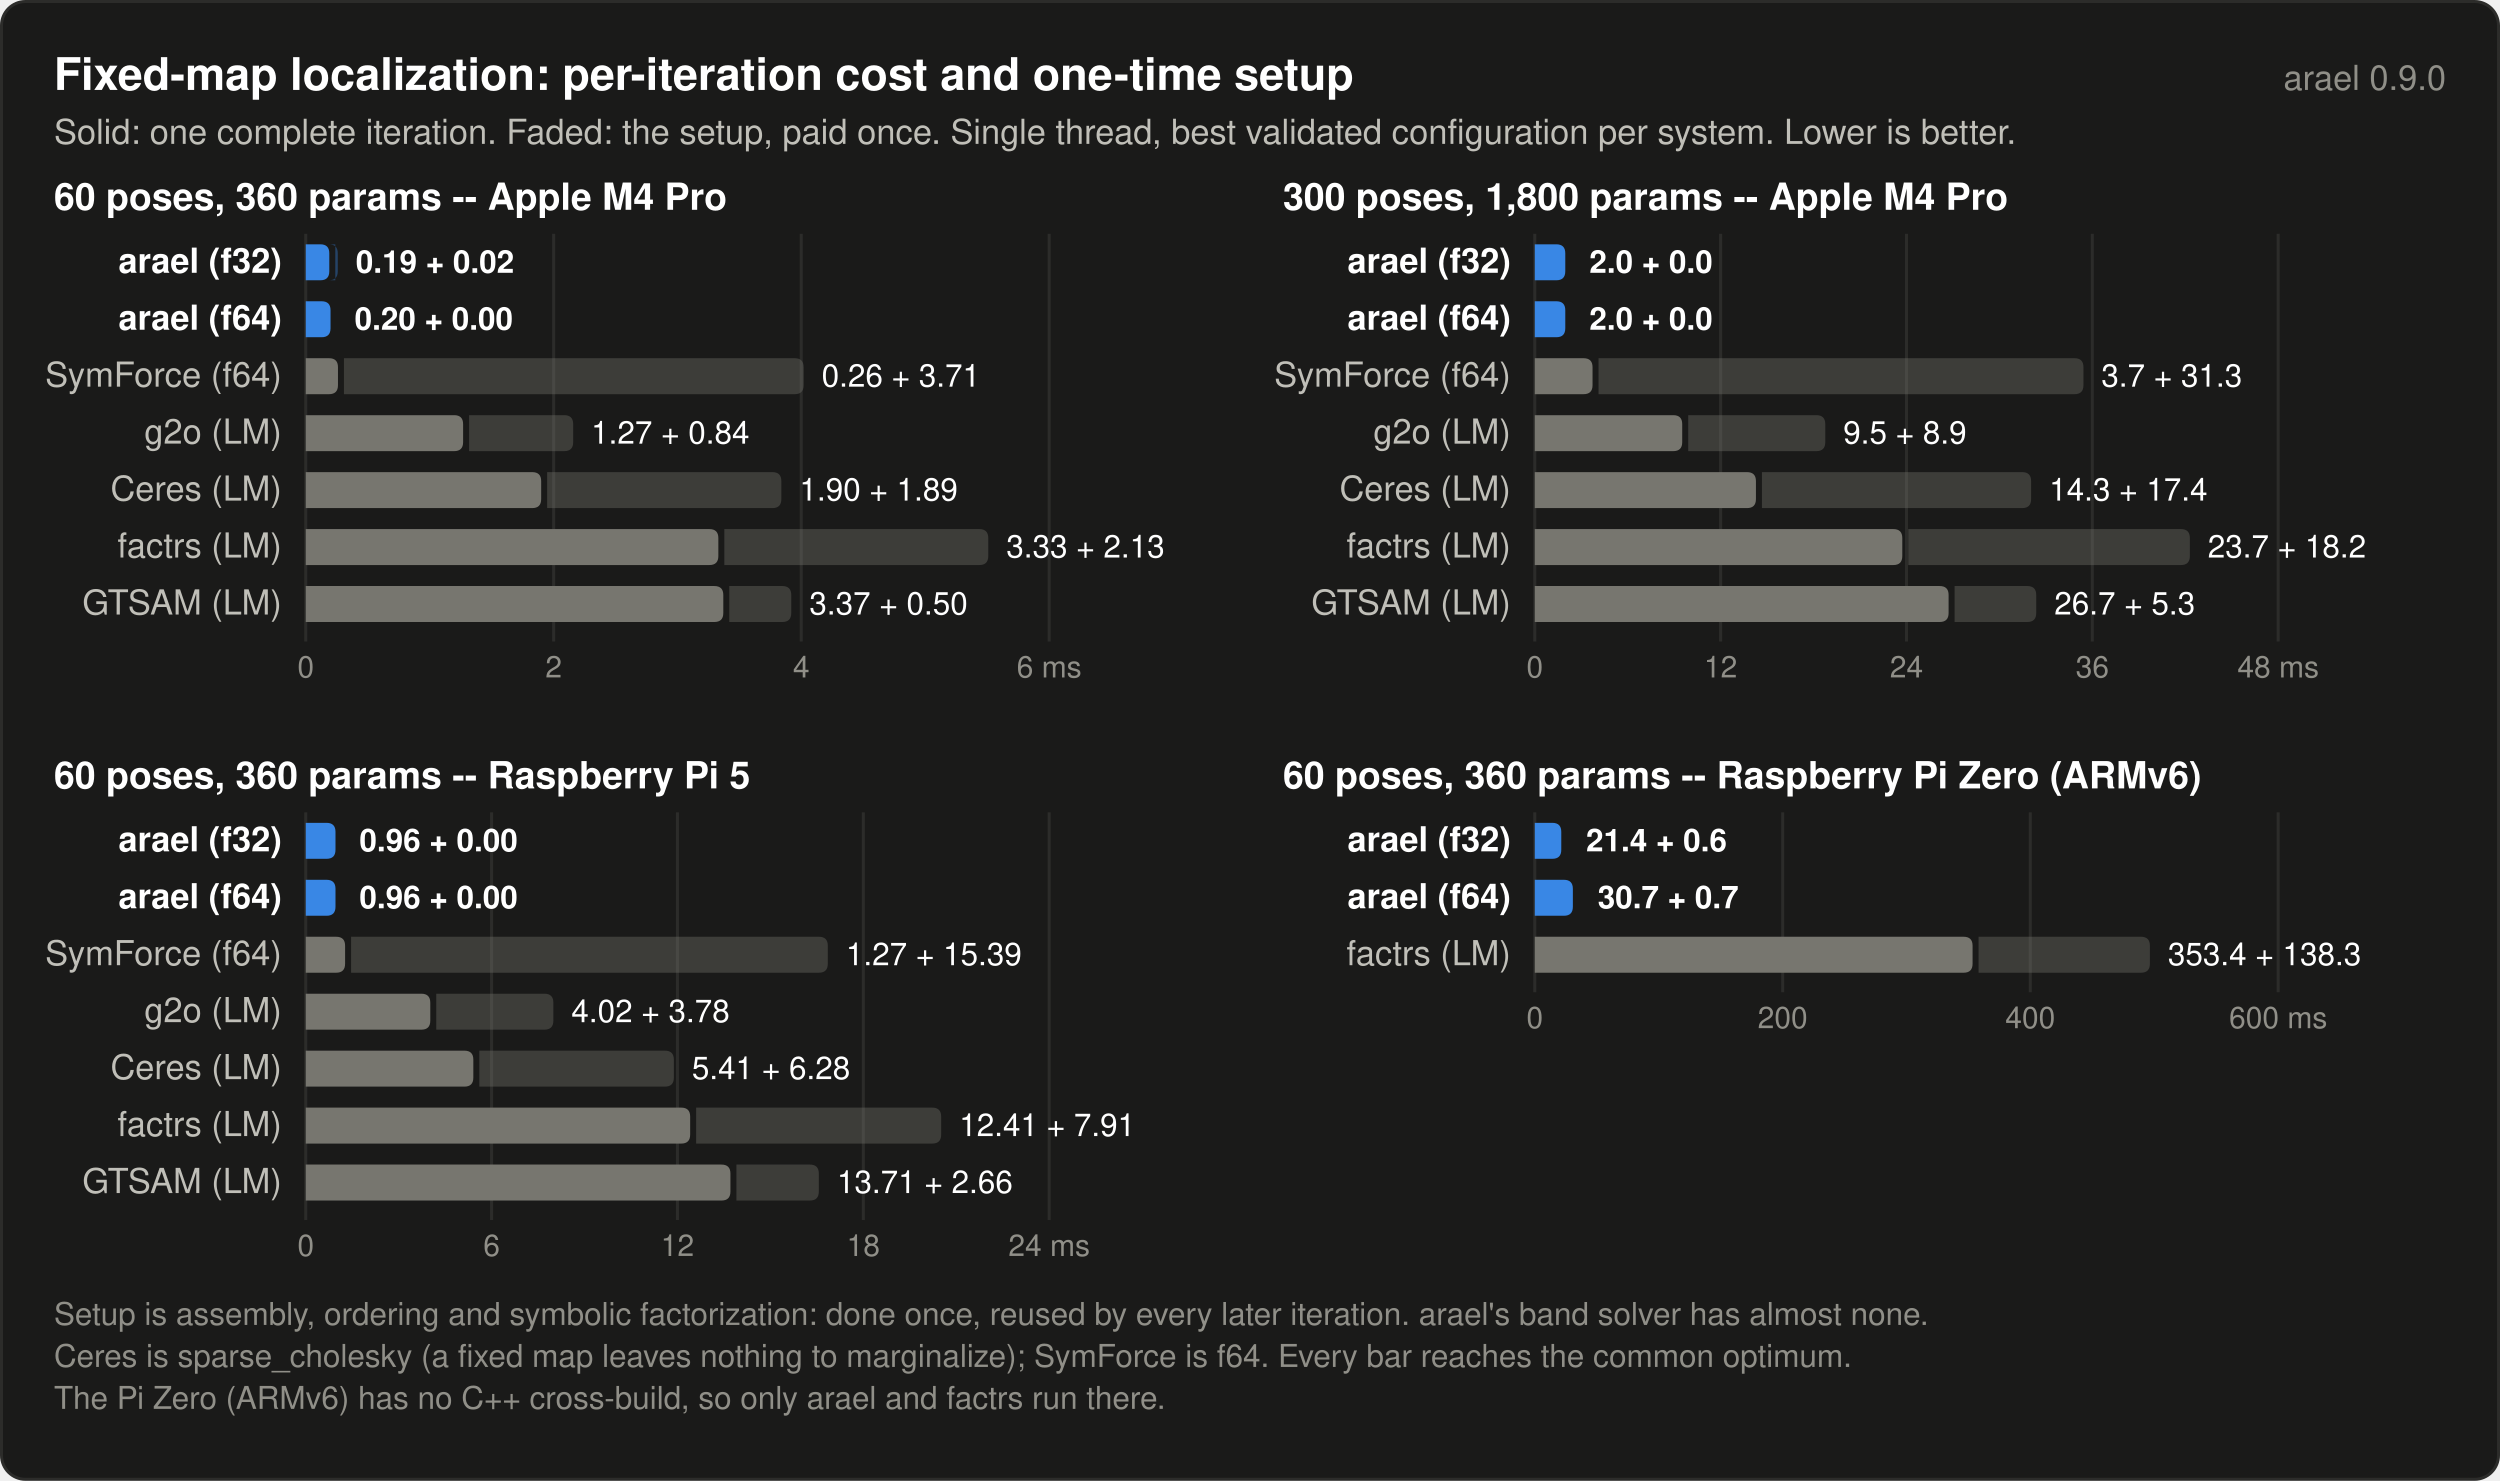
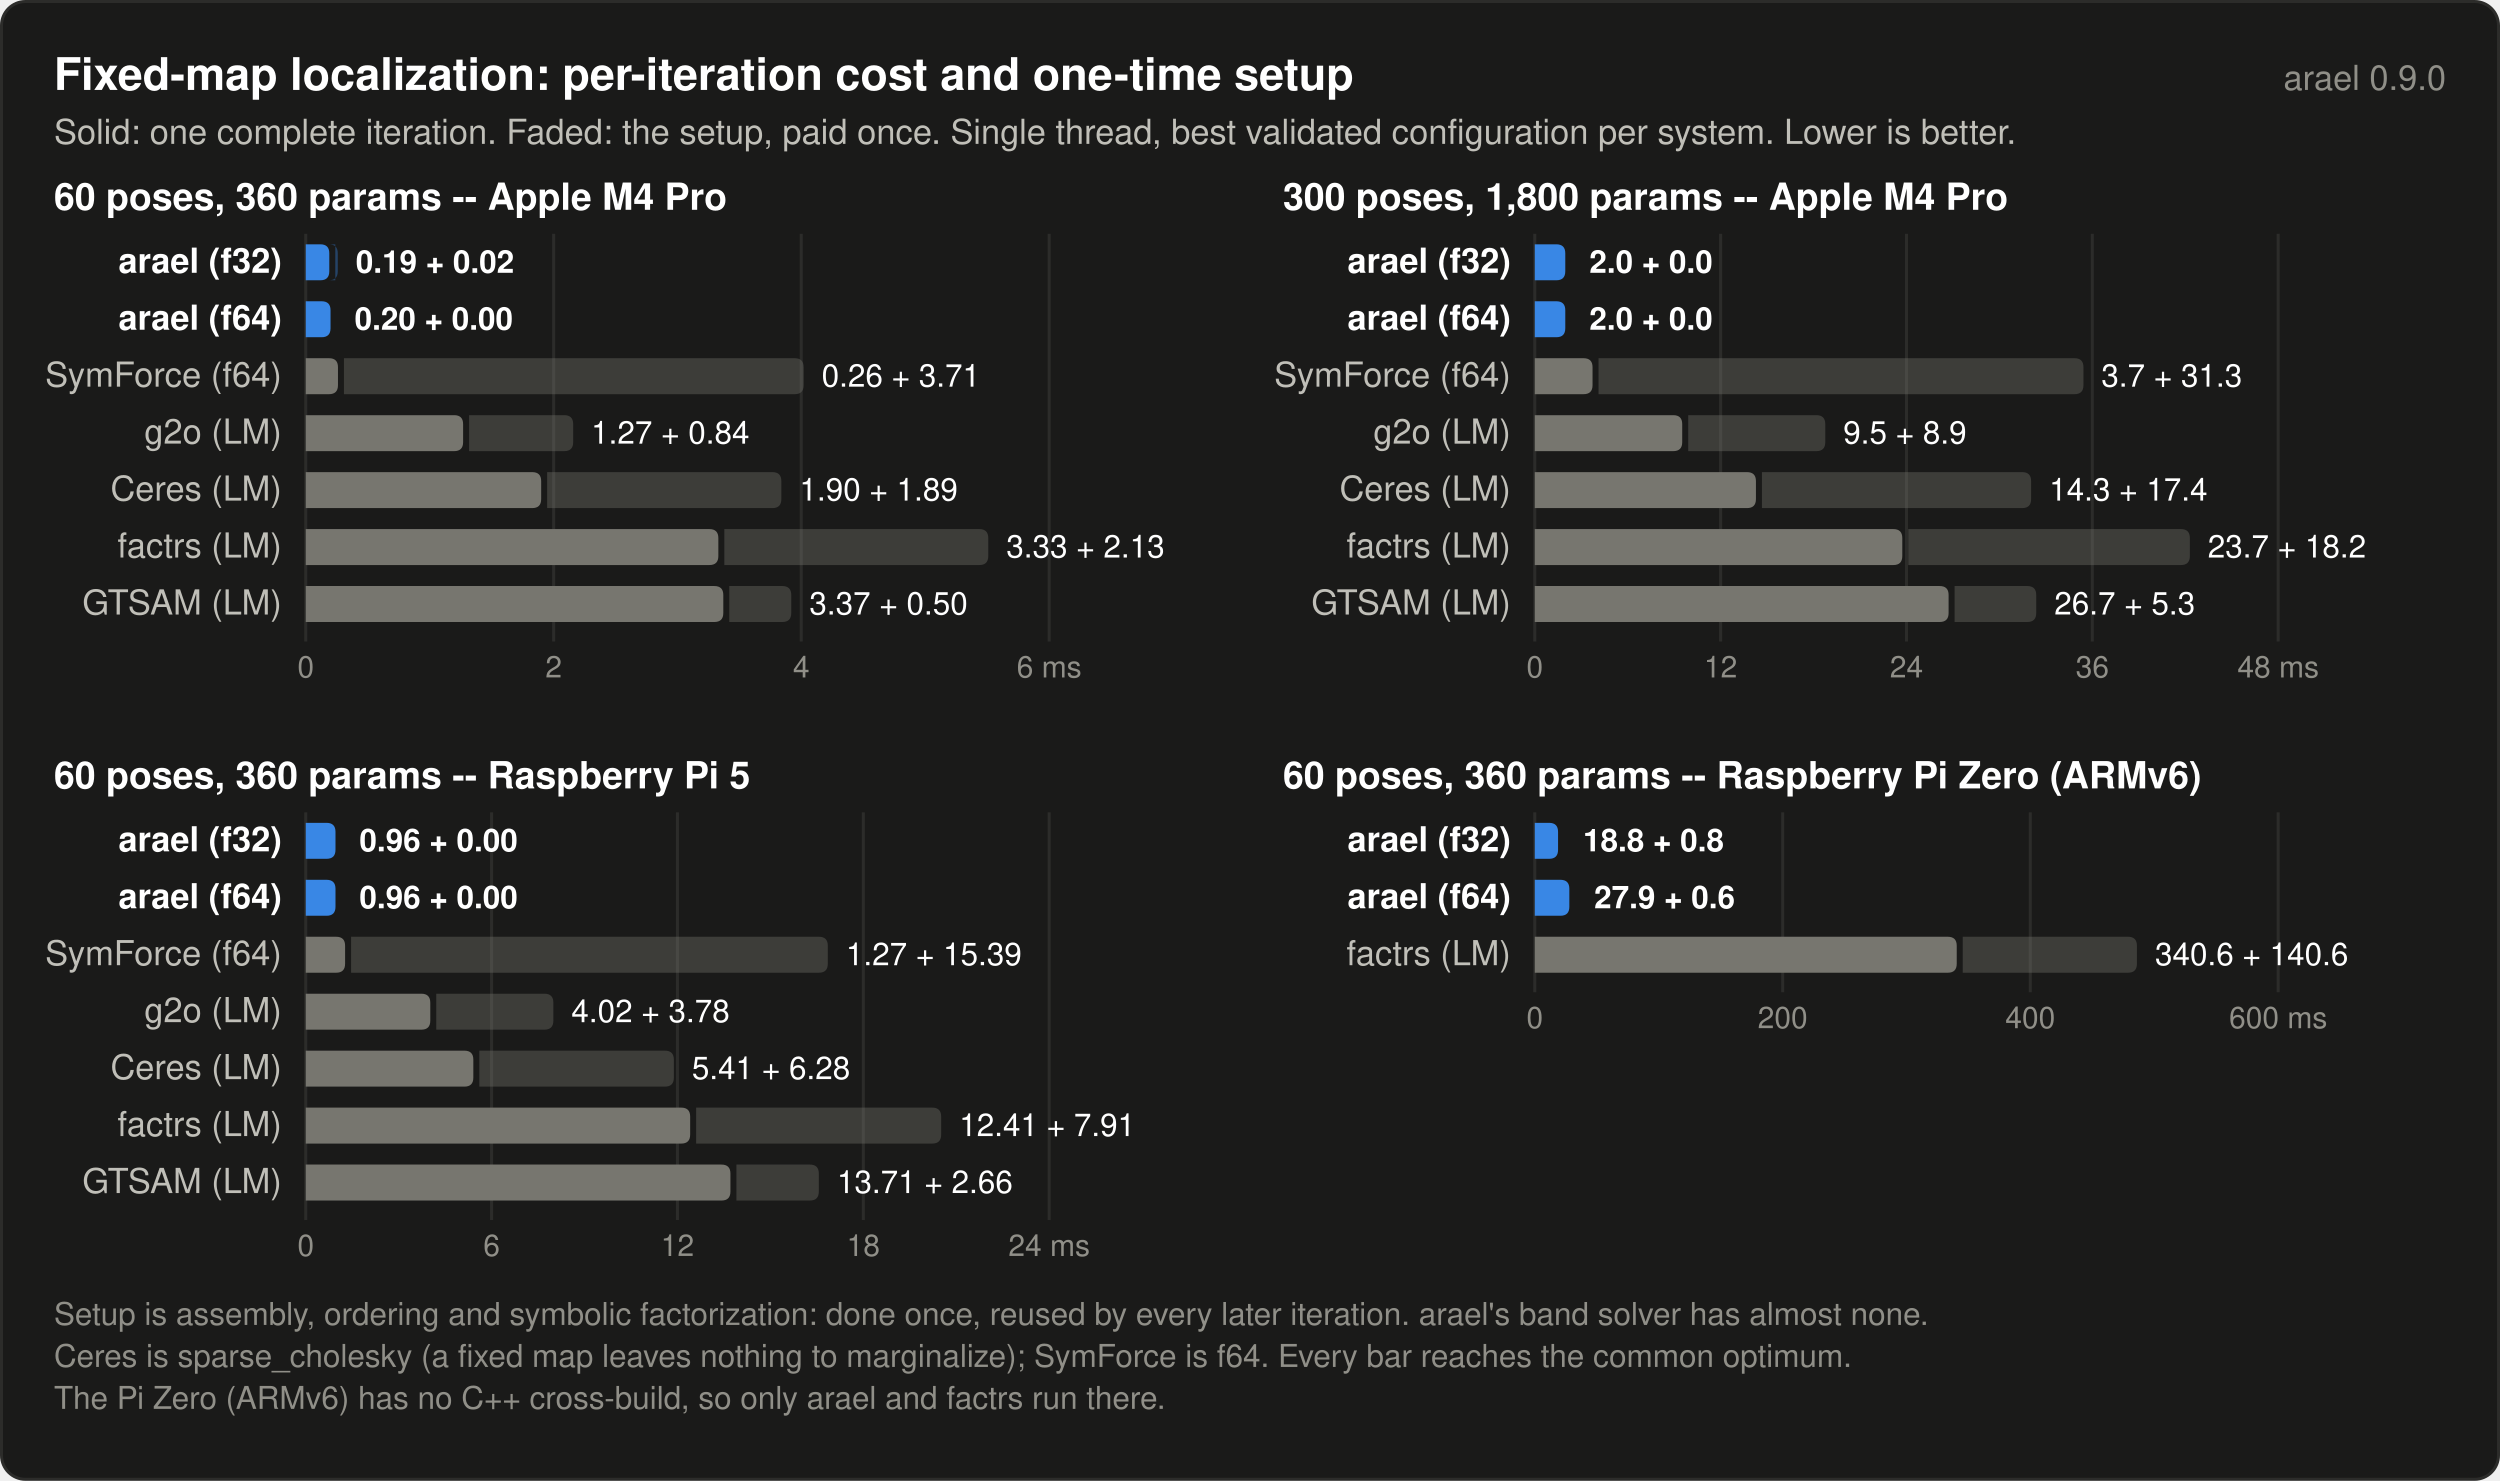
<svg xmlns="http://www.w3.org/2000/svg" width="834" height="494" viewBox="0 0 834 494" font-family="ui-sans-serif, system-ui, -apple-system, 'Segoe UI', Helvetica, Arial, sans-serif">
  <rect x="0.5" y="0.5" width="833" height="493" rx="8" fill="#1a1a19" stroke="#2c2c2a" />
  <text x="18" y="30" font-size="15" font-weight="600" fill="#ffffff">Fixed-map localization: per-iteration cost and one-time setup</text>
  <text x="816" y="30" font-size="11.5" text-anchor="end" fill="#908f88">arael 0.9.0</text>
  <text x="18" y="48" font-size="11.5" fill="#c0bfb8">Solid: one complete iteration. Faded: the setup, paid once. Single thread, best validated configuration per system. Lower is better.</text>
  <text x="18" y="70" font-size="12.5" font-weight="600" fill="#ffffff">60 poses, 360 params -- Apple M4 Pro</text>
  <line x1="102.0" y1="78" x2="102.0" y2="214" stroke="#2c2c2a" stroke-width="1" />
  <text x="102.0" y="226" font-size="10" text-anchor="middle" fill="#908f88">0</text>
  <line x1="184.7" y1="78" x2="184.7" y2="214" stroke="#2c2c2a" stroke-width="1" />
  <text x="184.7" y="226" font-size="10" text-anchor="middle" fill="#908f88">2</text>
  <line x1="267.3" y1="78" x2="267.3" y2="214" stroke="#2c2c2a" stroke-width="1" />
  <text x="267.3" y="226" font-size="10" text-anchor="middle" fill="#908f88">4</text>
  <line x1="350.0" y1="78" x2="350.0" y2="214" stroke="#2c2c2a" stroke-width="1" />
  <text x="350.0" y="226" font-size="10" text-anchor="middle" fill="#908f88">6 ms</text>
  <text x="94" y="91.0" font-size="11.5" text-anchor="end" font-weight="600" fill="#ffffff">arael (f32)</text>
  <path d="M102,81.5 L106.853,81.5 Q109.853,81.5 109.853,84.5 L109.853,90.5 Q109.853,93.5 106.853,93.5 L102,93.5 Z" fill="#3987e5" />
  <path d="M111.853,81.5 L109.68,81.5 Q112.68,81.5 112.68,84.5 L112.68,90.5 Q112.68,93.5 109.68,93.5 L111.853,93.5 Z" fill="#3987e5" fill-opacity="0.38" />
  <text x="118.7" y="91.0" font-size="10.5" font-weight="600" fill="#ffffff">0.19 + 0.02</text>
  <text x="94" y="110.0" font-size="11.5" text-anchor="end" font-weight="600" fill="#ffffff">arael (f64)</text>
  <path d="M102,100.5 L107.267,100.5 Q110.267,100.5 110.267,103.5 L110.267,109.5 Q110.267,112.5 107.267,112.5 L102,112.5 Z" fill="#3987e5" />
  <text x="118.3" y="110.0" font-size="10.5" font-weight="600" fill="#ffffff">0.20 + 0.00</text>
  <text x="94" y="129.0" font-size="11.5" text-anchor="end" fill="#c0bfb8">SymForce (f64)</text>
  <path d="M102,119.5 L109.747,119.5 Q112.747,119.5 112.747,122.5 L112.747,128.5 Q112.747,131.5 109.747,131.5 L102,131.5 Z" fill="#77766f" />
  <path d="M114.747,119.5 L265.093,119.5 Q268.093,119.5 268.093,122.5 L268.093,128.5 Q268.093,131.5 265.093,131.5 L114.747,131.5 Z" fill="#77766f" fill-opacity="0.38" />
  <text x="274.1" y="129.0" font-size="10.5" fill="#ffffff">0.26 + 3.71</text>
  <text x="94" y="148.0" font-size="11.5" text-anchor="end" fill="#c0bfb8">g2o (LM)</text>
  <path d="M102,138.5 L151.493,138.5 Q154.493,138.5 154.493,141.5 L154.493,147.5 Q154.493,150.5 151.493,150.5 L102,150.5 Z" fill="#77766f" />
  <path d="M156.493,138.5 L188.213,138.5 Q191.213,138.5 191.213,141.5 L191.213,147.5 Q191.213,150.5 188.213,150.5 L156.493,150.5 Z" fill="#77766f" fill-opacity="0.38" />
  <text x="197.2" y="148.0" font-size="10.5" fill="#ffffff">1.27 + 0.84</text>
  <text x="94" y="167.0" font-size="11.5" text-anchor="end" fill="#c0bfb8">Ceres (LM)</text>
  <path d="M102,157.5 L177.533,157.5 Q180.533,157.5 180.533,160.5 L180.533,166.5 Q180.533,169.5 177.533,169.5 L102,169.5 Z" fill="#77766f" />
  <path d="M182.533,157.5 L257.653,157.5 Q260.653,157.5 260.653,160.5 L260.653,166.5 Q260.653,169.5 257.653,169.5 L182.533,169.5 Z" fill="#77766f" fill-opacity="0.38" />
  <text x="266.7" y="167.0" font-size="10.5" fill="#ffffff">1.90 + 1.89</text>
  <text x="94" y="186.0" font-size="11.5" text-anchor="end" fill="#c0bfb8">factrs (LM)</text>
  <path d="M102,176.5 L236.64,176.5 Q239.64,176.5 239.64,179.5 L239.64,185.5 Q239.64,188.5 236.64,188.5 L102,188.5 Z" fill="#77766f" />
  <path d="M241.64,176.5 L326.68,176.5 Q329.68,176.5 329.68,179.5 L329.68,185.5 Q329.68,188.5 326.68,188.5 L241.64,188.5 Z" fill="#77766f" fill-opacity="0.38" />
  <text x="335.7" y="186.0" font-size="10.5" fill="#ffffff">3.33 + 2.13</text>
  <text x="94" y="205.0" font-size="11.5" text-anchor="end" fill="#c0bfb8">GTSAM (LM)</text>
  <path d="M102,195.5 L238.293,195.5 Q241.293,195.5 241.293,198.5 L241.293,204.5 Q241.293,207.5 238.293,207.5 L102,207.5 Z" fill="#77766f" />
  <path d="M243.293,195.5 L260.96,195.5 Q263.96,195.5 263.96,198.5 L263.96,204.5 Q263.96,207.5 260.96,207.5 L243.293,207.5 Z" fill="#77766f" fill-opacity="0.38" />
  <text x="270.0" y="205.0" font-size="10.5" fill="#ffffff">3.37 + 0.50</text>
  <text x="428" y="70" font-size="12.5" font-weight="600" fill="#ffffff">300 poses, 1,800 params -- Apple M4 Pro</text>
  <line x1="512.0" y1="78" x2="512.0" y2="214" stroke="#2c2c2a" stroke-width="1" />
  <text x="512.0" y="226" font-size="10" text-anchor="middle" fill="#908f88">0</text>
  <line x1="574.0" y1="78" x2="574.0" y2="214" stroke="#2c2c2a" stroke-width="1" />
  <text x="574.0" y="226" font-size="10" text-anchor="middle" fill="#908f88">12</text>
  <line x1="636.0" y1="78" x2="636.0" y2="214" stroke="#2c2c2a" stroke-width="1" />
  <text x="636.0" y="226" font-size="10" text-anchor="middle" fill="#908f88">24</text>
  <line x1="698.0" y1="78" x2="698.0" y2="214" stroke="#2c2c2a" stroke-width="1" />
  <text x="698.0" y="226" font-size="10" text-anchor="middle" fill="#908f88">36</text>
  <line x1="760.0" y1="78" x2="760.0" y2="214" stroke="#2c2c2a" stroke-width="1" />
  <text x="760.0" y="226" font-size="10" text-anchor="middle" fill="#908f88">48 ms</text>
  <text x="504" y="91.0" font-size="11.5" text-anchor="end" font-weight="600" fill="#ffffff">arael (f32)</text>
  <path d="M512,81.5 L519.178,81.5 Q522.178,81.5 522.178,84.5 L522.178,90.5 Q522.178,93.5 519.178,93.5 L512,93.5 Z" fill="#3987e5" />
  <text x="530.2" y="91.0" font-size="10.5" font-weight="600" fill="#ffffff">2.0 + 0.0</text>
  <text x="504" y="110.0" font-size="11.5" text-anchor="end" font-weight="600" fill="#ffffff">arael (f64)</text>
  <path d="M512,100.5 L519.178,100.5 Q522.178,100.5 522.178,103.5 L522.178,109.5 Q522.178,112.5 519.178,112.5 L512,112.5 Z" fill="#3987e5" />
  <text x="530.2" y="110.0" font-size="10.5" font-weight="600" fill="#ffffff">2.0 + 0.0</text>
  <text x="504" y="129.0" font-size="11.5" text-anchor="end" fill="#c0bfb8">SymForce (f64)</text>
  <path d="M512,119.5 L528.272,119.5 Q531.272,119.5 531.272,122.5 L531.272,128.5 Q531.272,131.5 528.272,131.5 L512,131.5 Z" fill="#77766f" />
  <path d="M533.272,119.5 L692.04,119.5 Q695.04,119.5 695.04,122.5 L695.04,128.5 Q695.04,131.5 692.04,131.5 L533.272,131.5 Z" fill="#77766f" fill-opacity="0.38" />
  <text x="701.0" y="129.0" font-size="10.5" fill="#ffffff">3.7 + 31.3</text>
  <text x="504" y="148.0" font-size="11.5" text-anchor="end" fill="#c0bfb8">g2o (LM)</text>
  <path d="M512,138.5 L558.187,138.5 Q561.187,138.5 561.187,141.5 L561.187,147.5 Q561.187,150.5 558.187,150.5 L512,150.5 Z" fill="#77766f" />
  <path d="M563.187,138.5 L605.912,138.5 Q608.912,138.5 608.912,141.5 L608.912,147.5 Q608.912,150.5 605.912,150.5 L563.187,150.5 Z" fill="#77766f" fill-opacity="0.38" />
  <text x="614.9" y="148.0" font-size="10.5" fill="#ffffff">9.5 + 8.9</text>
  <text x="504" y="167.0" font-size="11.5" text-anchor="end" fill="#c0bfb8">Ceres (LM)</text>
  <path d="M512,157.5 L582.78,157.5 Q585.78,157.5 585.78,160.5 L585.78,166.5 Q585.78,169.5 582.78,169.5 L512,169.5 Z" fill="#77766f" />
  <path d="M587.78,157.5 L674.577,157.5 Q677.577,157.5 677.577,160.5 L677.577,166.5 Q677.577,169.5 674.577,169.5 L587.78,169.5 Z" fill="#77766f" fill-opacity="0.38" />
  <text x="683.6" y="167.0" font-size="10.5" fill="#ffffff">14.3 + 17.4</text>
  <text x="504" y="186.0" font-size="11.5" text-anchor="end" fill="#c0bfb8">factrs (LM)</text>
  <path d="M512,176.5 L631.605,176.5 Q634.605,176.5 634.605,179.5 L634.605,185.5 Q634.605,188.5 631.605,188.5 L512,188.5 Z" fill="#77766f" />
  <path d="M636.605,176.5 L727.535,176.5 Q730.535,176.5 730.535,179.5 L730.535,185.5 Q730.535,188.5 727.535,188.5 L636.605,188.5 Z" fill="#77766f" fill-opacity="0.38" />
  <text x="736.5" y="186.0" font-size="10.5" fill="#ffffff">23.7 + 18.2</text>
  <text x="504" y="205.0" font-size="11.5" text-anchor="end" fill="#c0bfb8">GTSAM (LM)</text>
  <path d="M512,195.5 L647.053,195.5 Q650.053,195.5 650.053,198.5 L650.053,204.5 Q650.053,207.5 647.053,207.5 L512,207.5 Z" fill="#77766f" />
  <path d="M652.053,195.5 L676.282,195.5 Q679.282,195.5 679.282,198.5 L679.282,204.5 Q679.282,207.5 676.282,207.5 L652.053,207.5 Z" fill="#77766f" fill-opacity="0.38" />
  <text x="685.3" y="205.0" font-size="10.5" fill="#ffffff">26.7 + 5.3</text>
  <text x="18" y="263" font-size="12.5" font-weight="600" fill="#ffffff">60 poses, 360 params -- Raspberry Pi 5</text>
  <line x1="102.0" y1="271" x2="102.0" y2="407" stroke="#2c2c2a" stroke-width="1" />
  <text x="102.0" y="419" font-size="10" text-anchor="middle" fill="#908f88">0</text>
  <line x1="164.0" y1="271" x2="164.0" y2="407" stroke="#2c2c2a" stroke-width="1" />
  <text x="164.0" y="419" font-size="10" text-anchor="middle" fill="#908f88">6</text>
  <line x1="226.0" y1="271" x2="226.0" y2="407" stroke="#2c2c2a" stroke-width="1" />
  <text x="226.0" y="419" font-size="10" text-anchor="middle" fill="#908f88">12</text>
  <line x1="288.0" y1="271" x2="288.0" y2="407" stroke="#2c2c2a" stroke-width="1" />
  <text x="288.0" y="419" font-size="10" text-anchor="middle" fill="#908f88">18</text>
  <line x1="350.0" y1="271" x2="350.0" y2="407" stroke="#2c2c2a" stroke-width="1" />
  <text x="350.0" y="419" font-size="10" text-anchor="middle" fill="#908f88">24 ms</text>
  <text x="94" y="284.0" font-size="11.5" text-anchor="end" font-weight="600" fill="#ffffff">arael (f32)</text>
  <path d="M102,274.5 L108.92,274.5 Q111.92,274.5 111.92,277.5 L111.92,283.5 Q111.92,286.5 108.92,286.5 L102,286.5 Z" fill="#3987e5" />
  <text x="119.9" y="284.0" font-size="10.5" font-weight="600" fill="#ffffff">0.96 + 0.00</text>
  <text x="94" y="303.0" font-size="11.5" text-anchor="end" font-weight="600" fill="#ffffff">arael (f64)</text>
  <path d="M102,293.5 L108.92,293.5 Q111.92,293.5 111.92,296.5 L111.92,302.5 Q111.92,305.5 108.92,305.5 L102,305.5 Z" fill="#3987e5" />
  <text x="119.9" y="303.0" font-size="10.5" font-weight="600" fill="#ffffff">0.96 + 0.00</text>
  <text x="94" y="322.0" font-size="11.5" text-anchor="end" fill="#c0bfb8">SymForce (f64)</text>
  <path d="M102,312.5 L112.123,312.5 Q115.123,312.5 115.123,315.5 L115.123,321.5 Q115.123,324.5 112.123,324.5 L102,324.5 Z" fill="#77766f" />
  <path d="M117.123,312.5 L273.153,312.5 Q276.153,312.5 276.153,315.5 L276.153,321.5 Q276.153,324.5 273.153,324.5 L117.123,324.5 Z" fill="#77766f" fill-opacity="0.38" />
  <text x="282.2" y="322.0" font-size="10.5" fill="#ffffff">1.27 + 15.39</text>
  <text x="94" y="341.0" font-size="11.5" text-anchor="end" fill="#c0bfb8">g2o (LM)</text>
  <path d="M102,331.5 L140.54,331.5 Q143.54,331.5 143.54,334.5 L143.54,340.5 Q143.54,343.5 140.54,343.5 L102,343.5 Z" fill="#77766f" />
  <path d="M145.54,331.5 L181.6,331.5 Q184.6,331.5 184.6,334.5 L184.6,340.5 Q184.6,343.5 181.6,343.5 L145.54,343.5 Z" fill="#77766f" fill-opacity="0.38" />
  <text x="190.6" y="341.0" font-size="10.5" fill="#ffffff">4.02 + 3.78</text>
  <text x="94" y="360.0" font-size="11.5" text-anchor="end" fill="#c0bfb8">Ceres (LM)</text>
  <path d="M102,350.5 L154.903,350.5 Q157.903,350.5 157.903,353.5 L157.903,359.5 Q157.903,362.5 154.903,362.5 L102,362.5 Z" fill="#77766f" />
  <path d="M159.903,350.5 L221.797,350.5 Q224.797,350.5 224.797,353.5 L224.797,359.5 Q224.797,362.5 221.797,362.5 L159.903,362.5 Z" fill="#77766f" fill-opacity="0.38" />
  <text x="230.8" y="360.0" font-size="10.5" fill="#ffffff">5.41 + 6.28</text>
  <text x="94" y="379.0" font-size="11.5" text-anchor="end" fill="#c0bfb8">factrs (LM)</text>
  <path d="M102,369.5 L227.237,369.5 Q230.237,369.5 230.237,372.5 L230.237,378.5 Q230.237,381.5 227.237,381.5 L102,381.5 Z" fill="#77766f" />
  <path d="M232.237,369.5 L310.973,369.5 Q313.973,369.5 313.973,372.5 L313.973,378.5 Q313.973,381.5 310.973,381.5 L232.237,381.5 Z" fill="#77766f" fill-opacity="0.38" />
  <text x="320.0" y="379.0" font-size="10.5" fill="#ffffff">12.41 + 7.91</text>
  <text x="94" y="398.0" font-size="11.5" text-anchor="end" fill="#c0bfb8">GTSAM (LM)</text>
  <path d="M102,388.5 L240.67,388.5 Q243.67,388.5 243.67,391.5 L243.67,397.5 Q243.67,400.5 240.67,400.5 L102,400.5 Z" fill="#77766f" />
  <path d="M245.67,388.5 L270.157,388.5 Q273.157,388.5 273.157,391.5 L273.157,397.5 Q273.157,400.5 270.157,400.5 L245.67,400.5 Z" fill="#77766f" fill-opacity="0.38" />
  <text x="279.2" y="398.0" font-size="10.5" fill="#ffffff">13.71 + 2.66</text>
  <text x="428" y="263" font-size="12.5" font-weight="600" fill="#ffffff">60 poses, 360 params -- Raspberry Pi Zero (ARMv6)</text>
  <line x1="512.0" y1="271" x2="512.0" y2="331" stroke="#2c2c2a" stroke-width="1" />
  <text x="512.0" y="343" font-size="10" text-anchor="middle" fill="#908f88">0</text>
  <line x1="594.7" y1="271" x2="594.7" y2="331" stroke="#2c2c2a" stroke-width="1" />
  <text x="594.7" y="343" font-size="10" text-anchor="middle" fill="#908f88">200</text>
  <line x1="677.3" y1="271" x2="677.3" y2="331" stroke="#2c2c2a" stroke-width="1" />
  <text x="677.3" y="343" font-size="10" text-anchor="middle" fill="#908f88">400</text>
  <line x1="760.0" y1="271" x2="760.0" y2="331" stroke="#2c2c2a" stroke-width="1" />
  <text x="760.0" y="343" font-size="10" text-anchor="middle" fill="#908f88">600 ms</text>
  <text x="504" y="284.0" font-size="11.5" text-anchor="end" font-weight="600" fill="#ffffff">arael (f32)</text>
-   <path d="M512,274.5 L517.841,274.5 Q520.841,274.5 520.841,277.5 L520.841,283.5 Q520.841,286.5 517.841,286.5 L512,286.5 Z" fill="#3987e5" />
-   <text x="529.1" y="284.0" font-size="10.5" font-weight="600" fill="#ffffff">21.4 + 0.6</text>
+   <path d="M512,274.5 L516.767,274.5 Q519.767,274.5 519.767,277.5 L519.767,283.5 Q519.767,286.5 516.767,286.5 L512,286.5 Z" fill="#3987e5" />
+   <text x="528.1" y="284.0" font-size="10.5" font-weight="600" fill="#ffffff">18.8 + 0.8</text>
  <text x="504" y="303.0" font-size="11.5" text-anchor="end" font-weight="600" fill="#ffffff">arael (f64)</text>
-   <path d="M512,293.5 L521.706,293.5 Q524.706,293.5 524.706,296.5 L524.706,302.5 Q524.706,305.5 521.706,305.5 L512,305.5 Z" fill="#3987e5" />
-   <text x="533.0" y="303.0" font-size="10.5" font-weight="600" fill="#ffffff">30.7 + 0.7</text>
+   <path d="M512,293.5 L520.532,293.5 Q523.532,293.5 523.532,296.5 L523.532,302.5 Q523.532,305.5 520.532,305.5 L512,305.5 Z" fill="#3987e5" />
+   <text x="531.8" y="303.0" font-size="10.5" font-weight="600" fill="#ffffff">27.9 + 0.6</text>
  <text x="504" y="322.0" font-size="11.5" text-anchor="end" fill="#c0bfb8">factrs (LM)</text>
-   <path d="M512,312.5 L655.051,312.5 Q658.051,312.5 658.051,315.5 L658.051,321.5 Q658.051,324.5 655.051,324.5 L512,324.5 Z" fill="#77766f" />
-   <path d="M660.051,312.5 L714.203,312.5 Q717.203,312.5 717.203,315.5 L717.203,321.5 Q717.203,324.5 714.203,324.5 L660.051,324.5 Z" fill="#77766f" fill-opacity="0.38" />
-   <text x="723.2" y="322.0" font-size="10.5" fill="#ffffff">353.4 + 138.3</text>
+   <path d="M512,312.5 L649.765,312.5 Q652.765,312.5 652.765,315.5 L652.765,321.5 Q652.765,324.5 649.765,324.5 L512,324.5 Z" fill="#77766f" />
+   <path d="M654.765,312.5 L709.875,312.5 Q712.875,312.5 712.875,315.5 L712.875,321.5 Q712.875,324.5 709.875,324.5 L654.765,324.5 Z" fill="#77766f" fill-opacity="0.38" />
+   <text x="718.9" y="322.0" font-size="10.5" fill="#ffffff">340.6 + 140.6</text>
  <text x="18" y="442" font-size="10.5" fill="#908f88">Setup is assembly, ordering and symbolic factorization: done once, reused by every later iteration. arael's band solver has almost none.</text>
  <text x="18" y="456" font-size="10.5" fill="#908f88">Ceres is sparse_cholesky (a fixed map leaves nothing to marginalize); SymForce is f64. Every bar reaches the common optimum.</text>
  <text x="18" y="470" font-size="10.5" fill="#908f88">The Pi Zero (ARMv6) has no C++ cross-build, so only arael and factrs run there.</text>
</svg>
